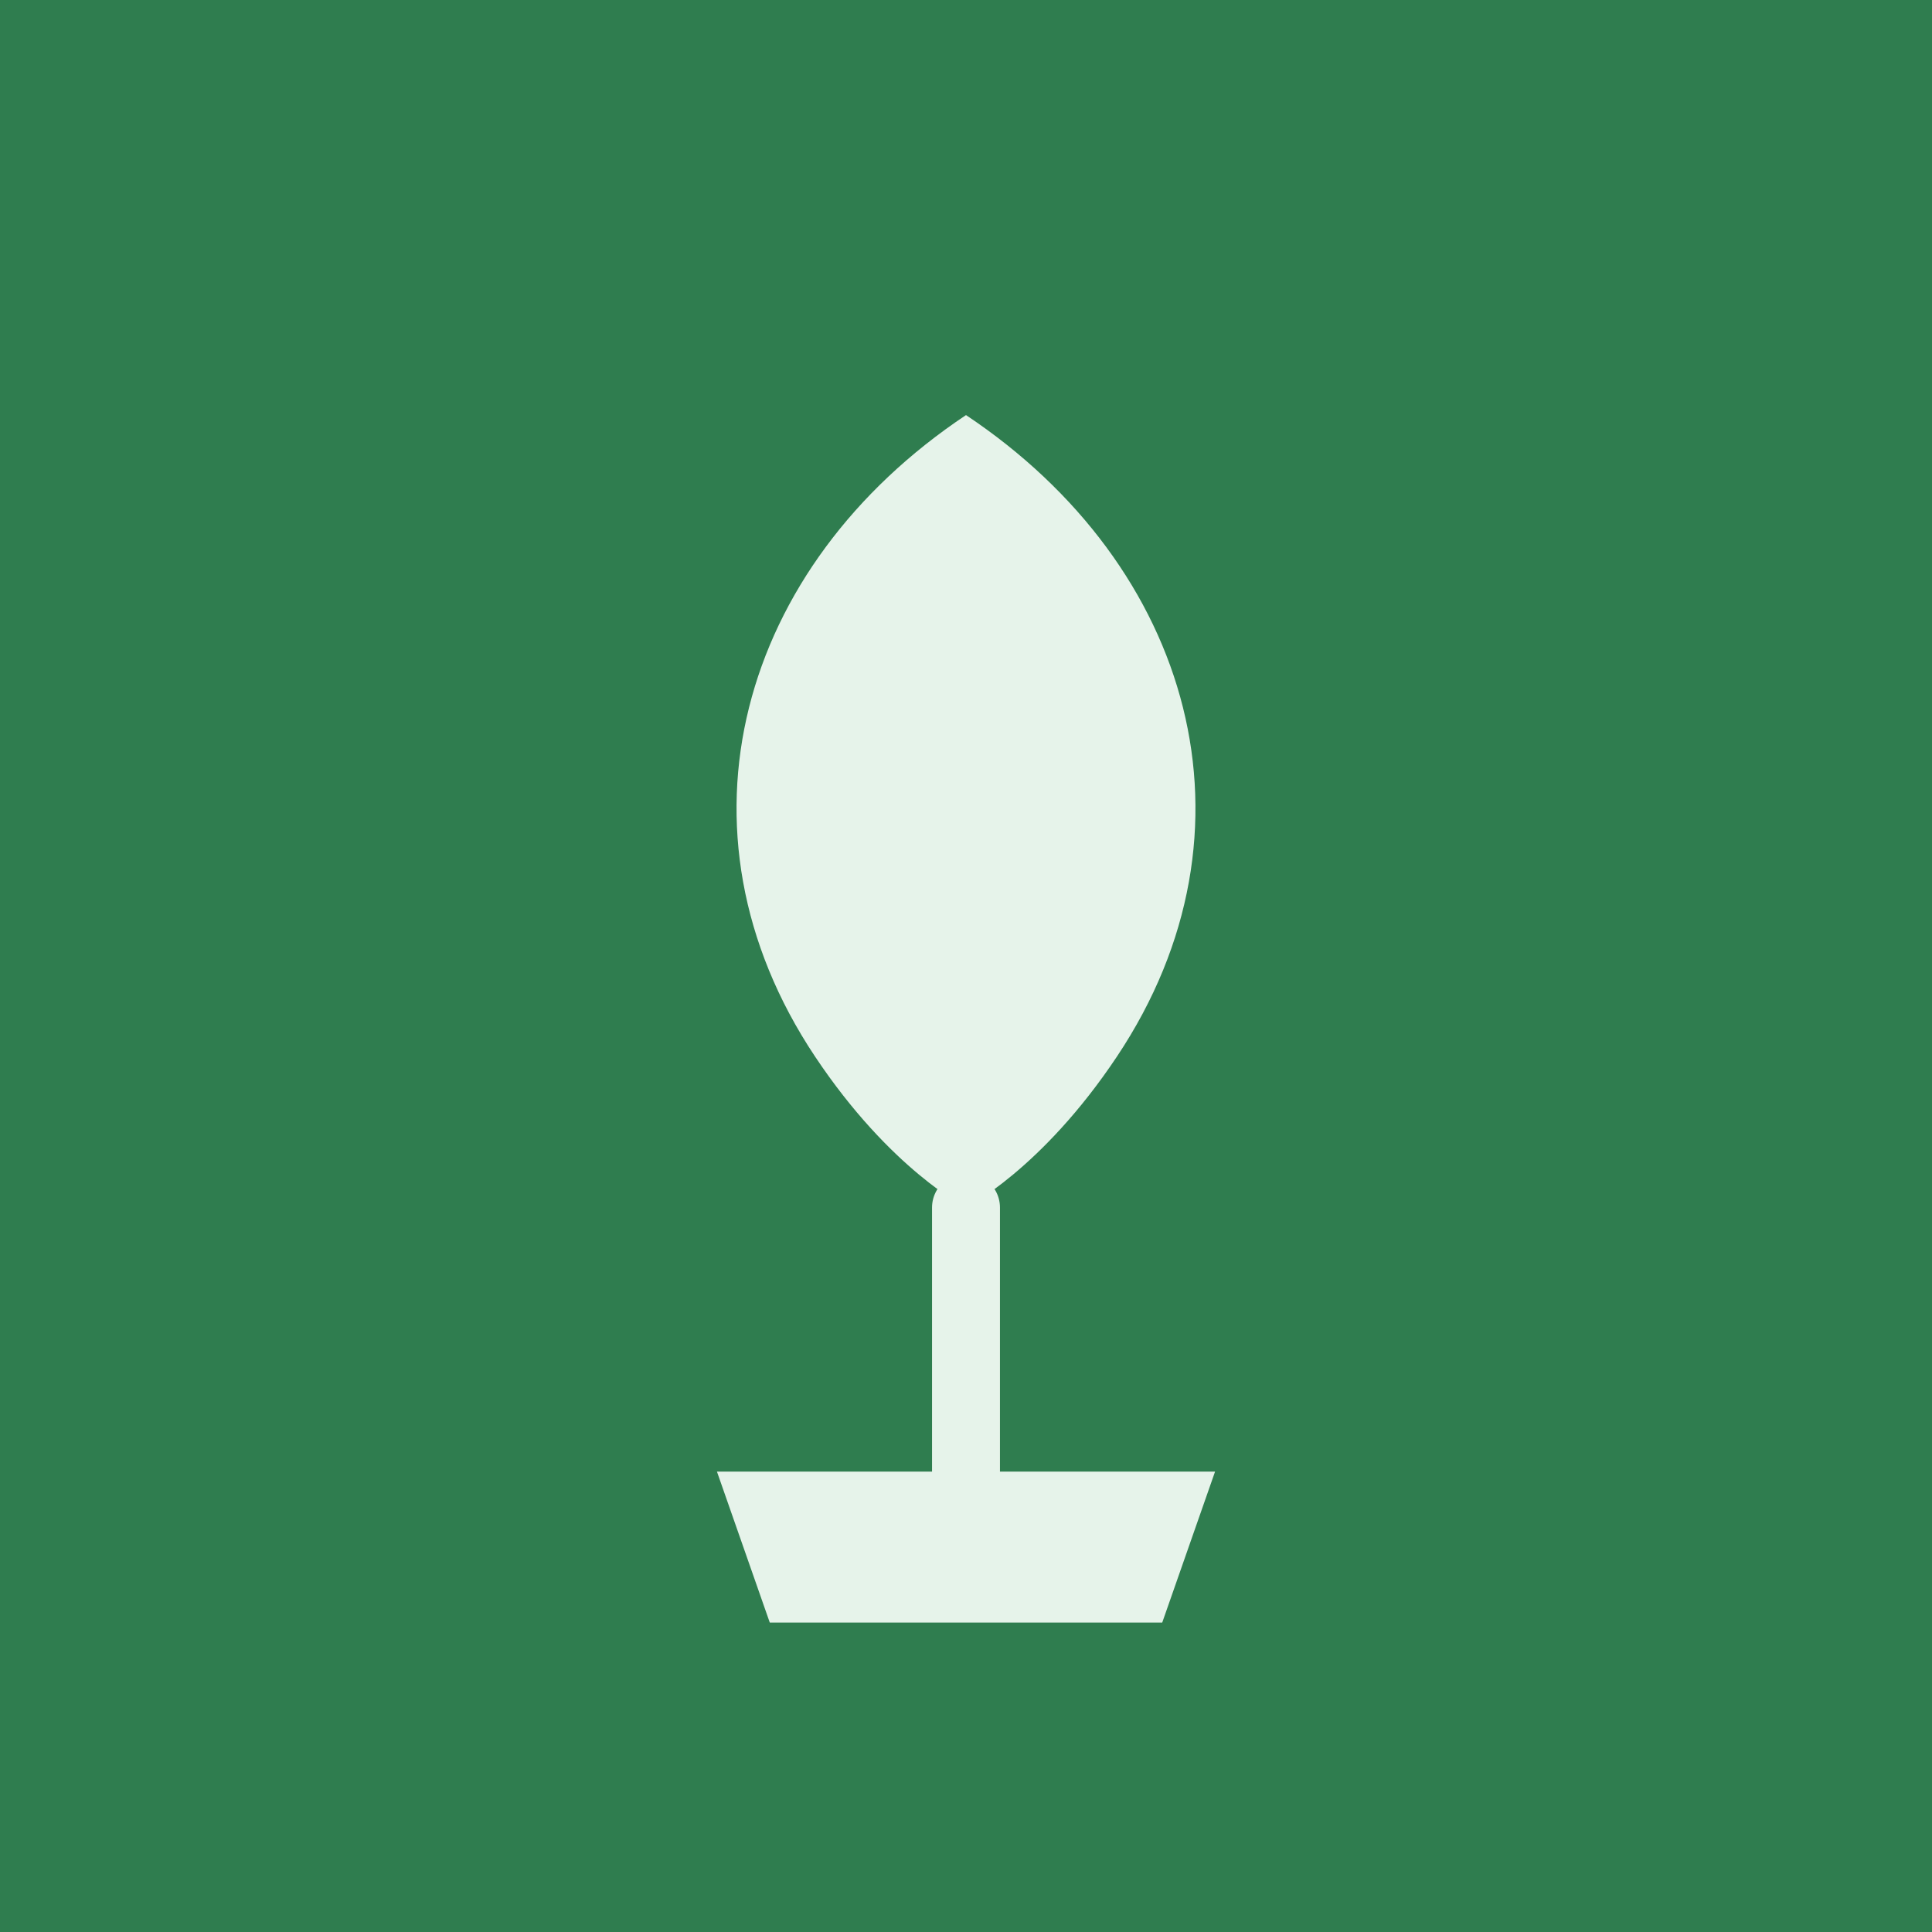
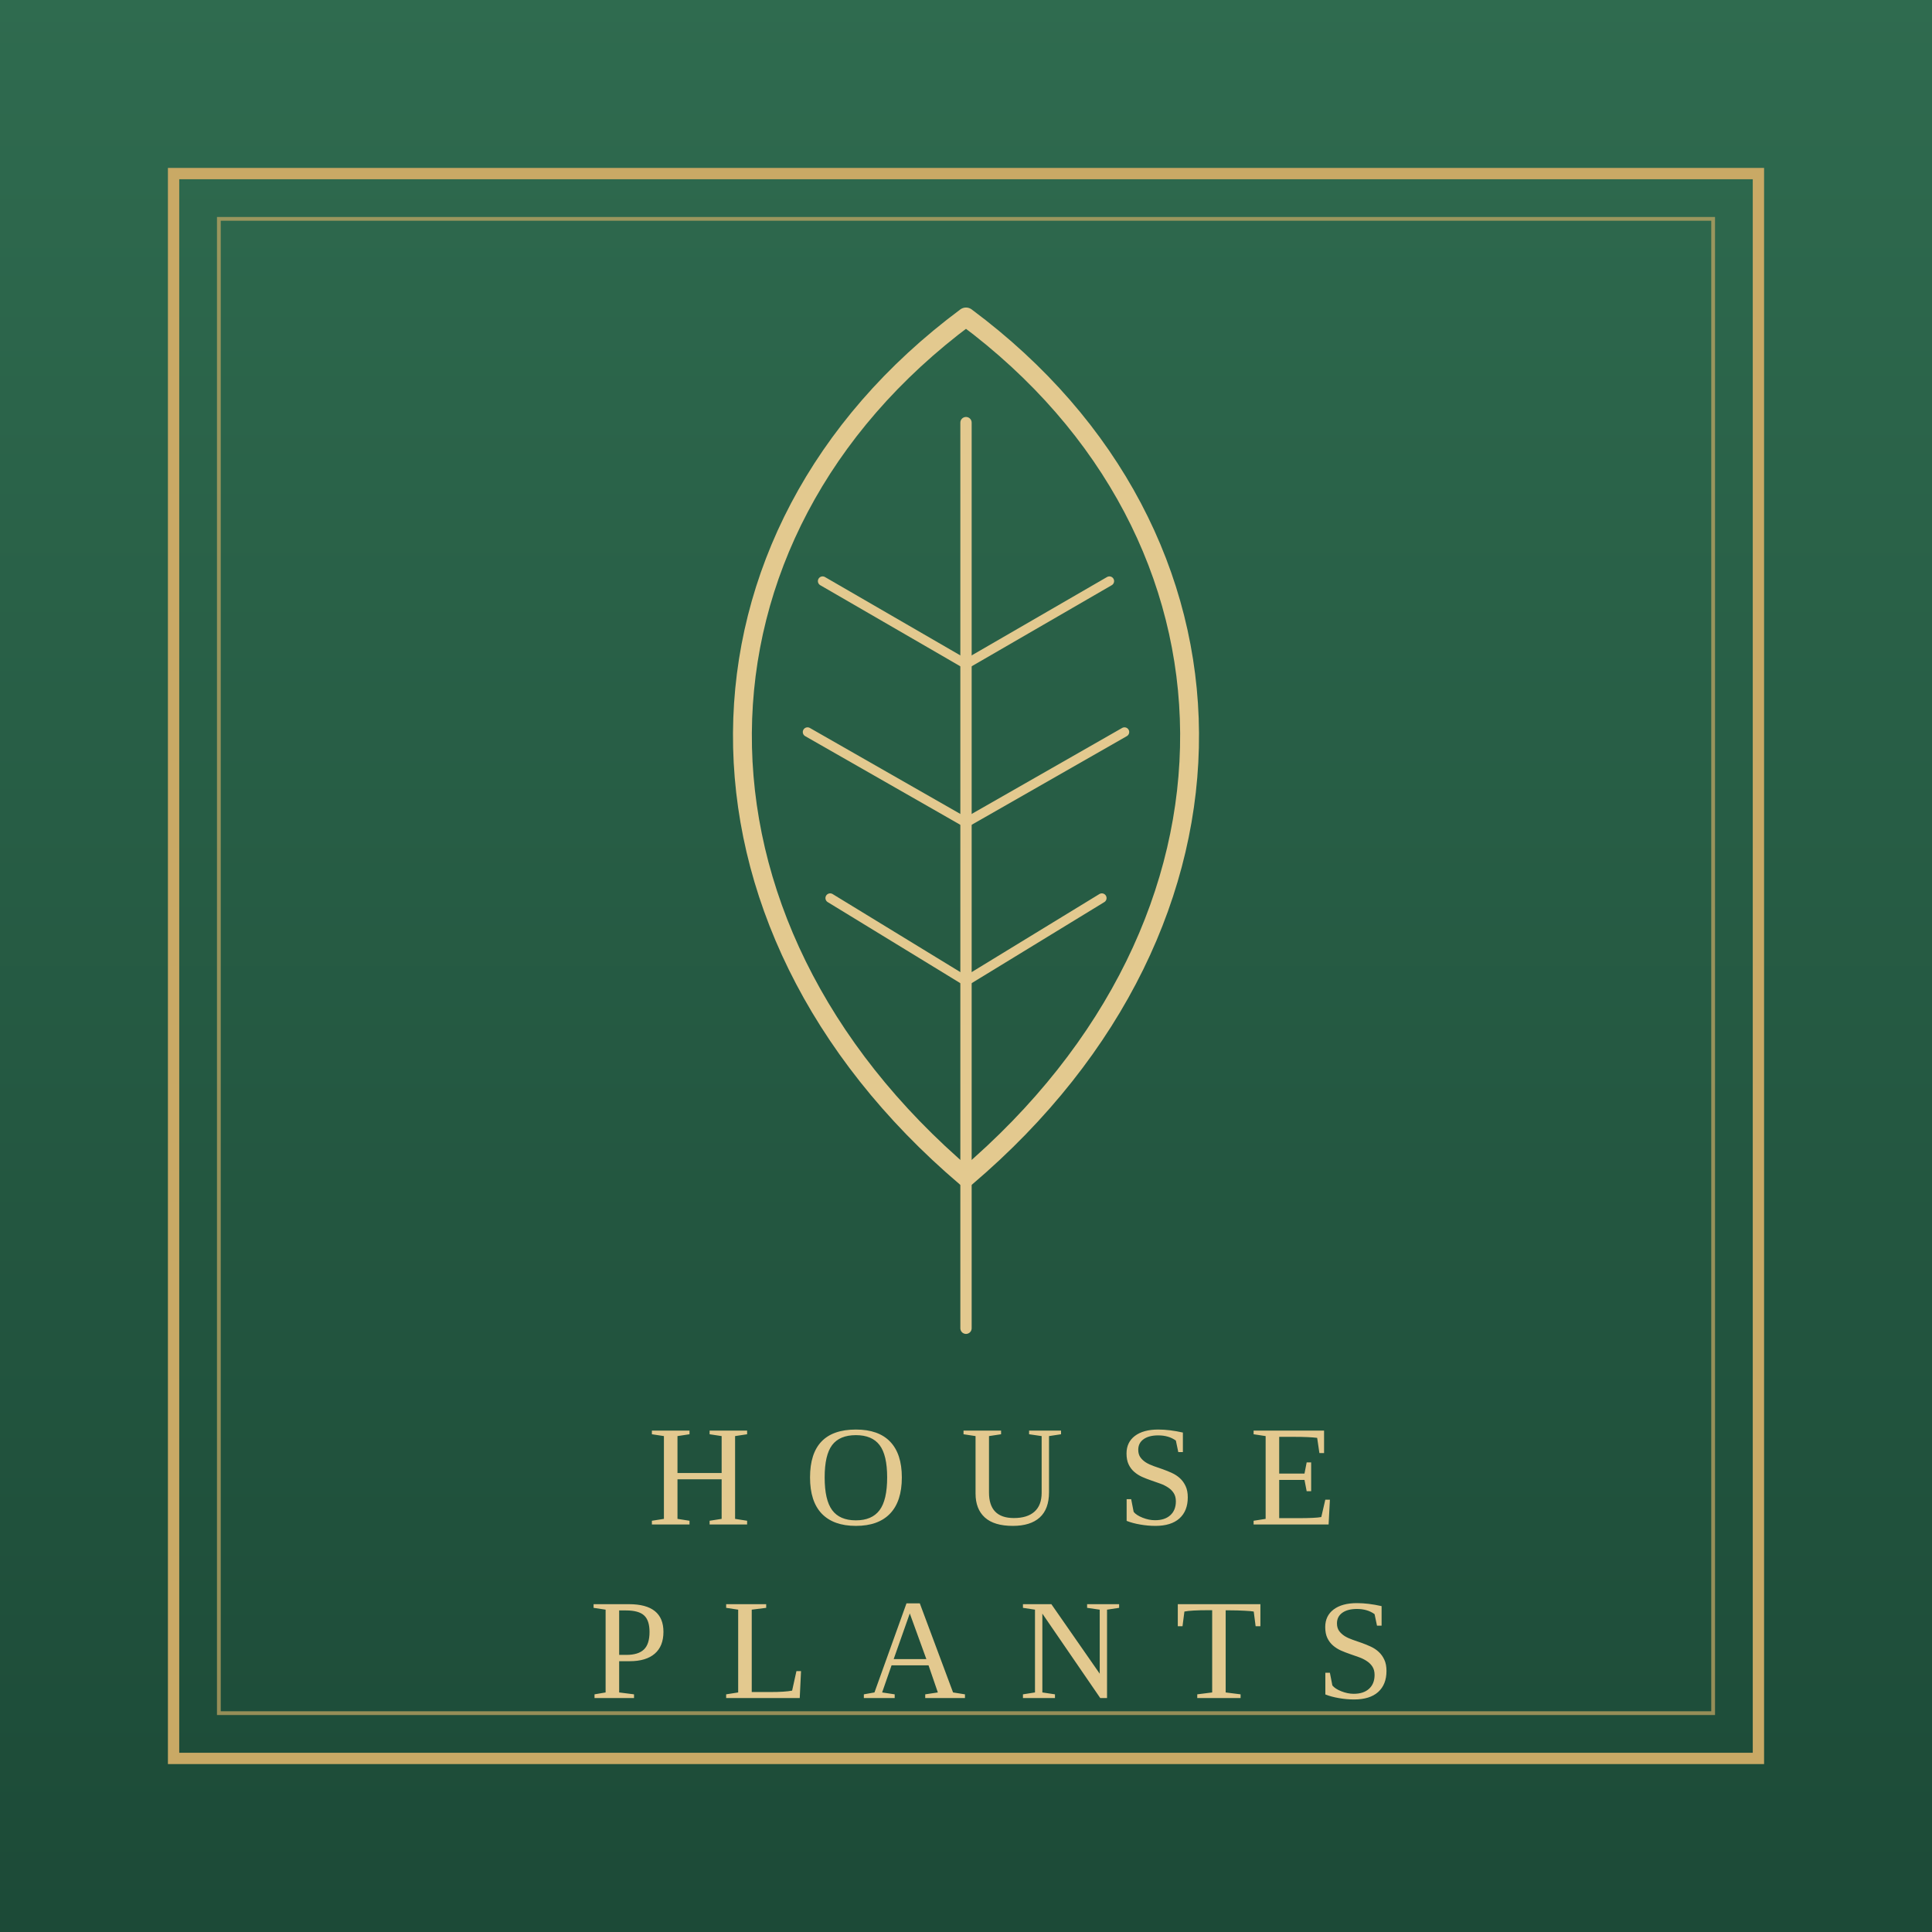
<svg xmlns="http://www.w3.org/2000/svg" viewBox="0 0 512 512">
-   <rect width="512" height="512" fill="#2f7d4f" />
-   <path d="M256 110c-60 40-80 110-40 170 20 30 40 40 40 40s20-10 40-40c40-60 20-130-40-170z" fill="#e6f3ea" />
-   <path d="M256 320v70" stroke="#e6f3ea" stroke-width="18" stroke-linecap="round" />
-   <path d="M190 390h132l-14 40H204z" fill="#e6f3ea" />
+   <defs>
+     <linearGradient id="g" x1="0" y1="0" x2="0" y2="1">
+       <stop offset="0" stop-color="#2f6b4f" />
+       <stop offset="1" stop-color="#1c4a37" />
+     </linearGradient>
+   </defs>
+   <rect width="512" height="512" fill="url(#g)" />
+   <rect x="46" y="46" width="420" height="420" fill="none" stroke="#c9a965" stroke-width="3" />
+   <rect x="58" y="58" width="396" height="396" fill="none" stroke="#c9a965" stroke-width="1" opacity=".7" />
+   <g fill="none" stroke="#e3c98f" stroke-linecap="round" stroke-linejoin="round">
+     <path d="M256 84C334 142 336 244 256 312C176 244 178 142 256 84Z" stroke-width="5" />
+     <path d="M256 112V352" stroke-width="3" />
+     <path d="M256 176L294 154M256 176L218 154M256 218L298 194M256 218L214 194M256 260L292 238M256 260L220 238" stroke-width="2.5" />
+   </g>
+   <g fill="#e3c98f" font-family="Georgia,'Times New Roman',serif" text-anchor="middle">
+     <text x="263" y="404" font-size="38" letter-spacing="14">HOUSE</text>
+     <text x="263" y="450" font-size="38" letter-spacing="14">PLANTS</text>
+   </g>
</svg>
